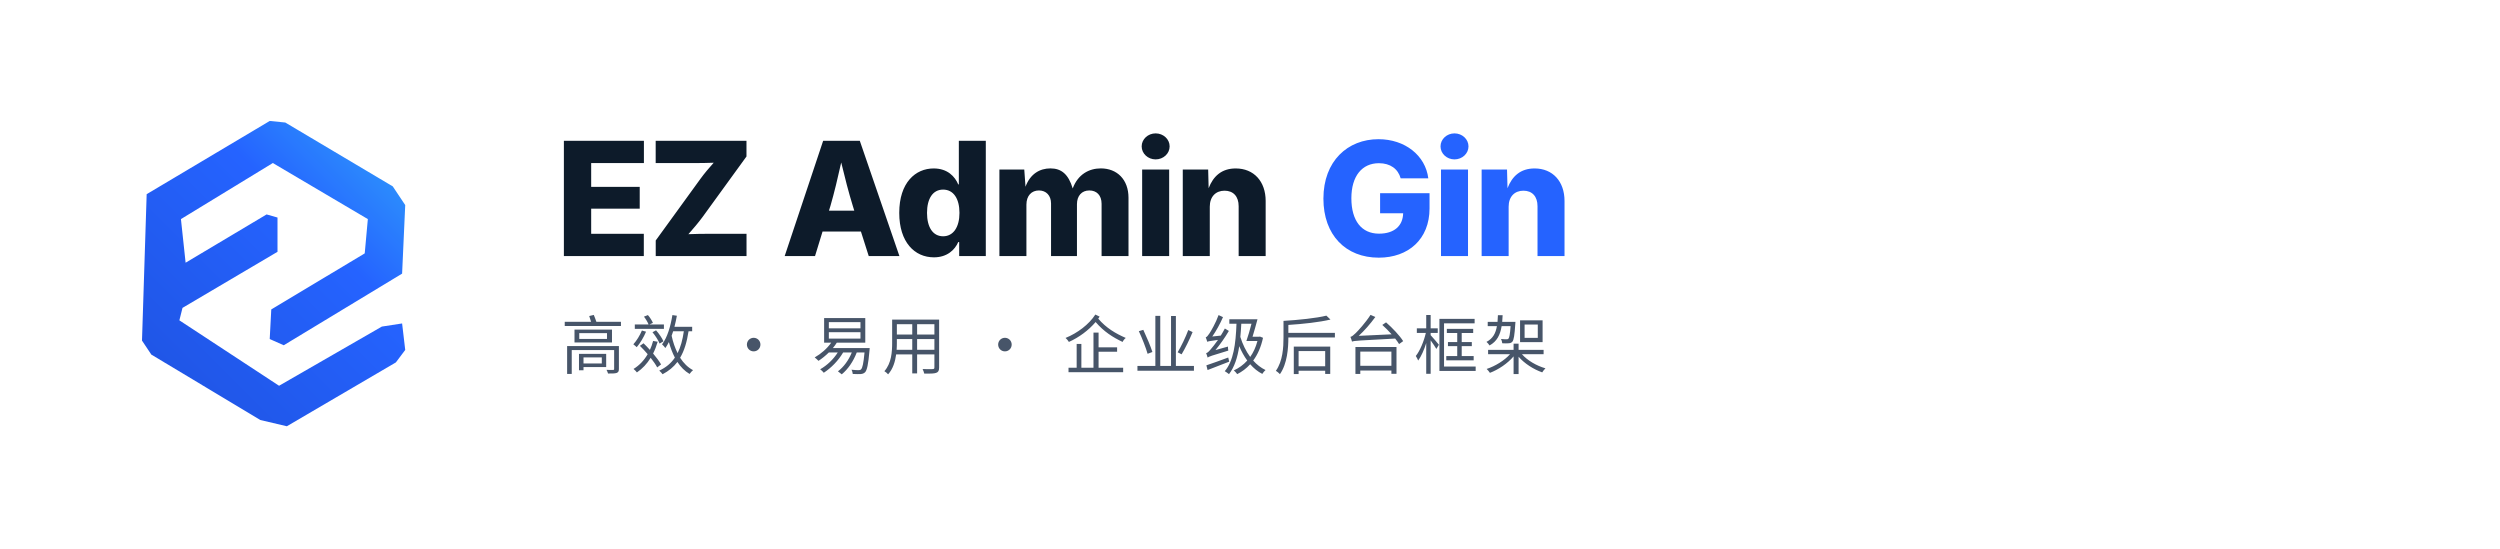
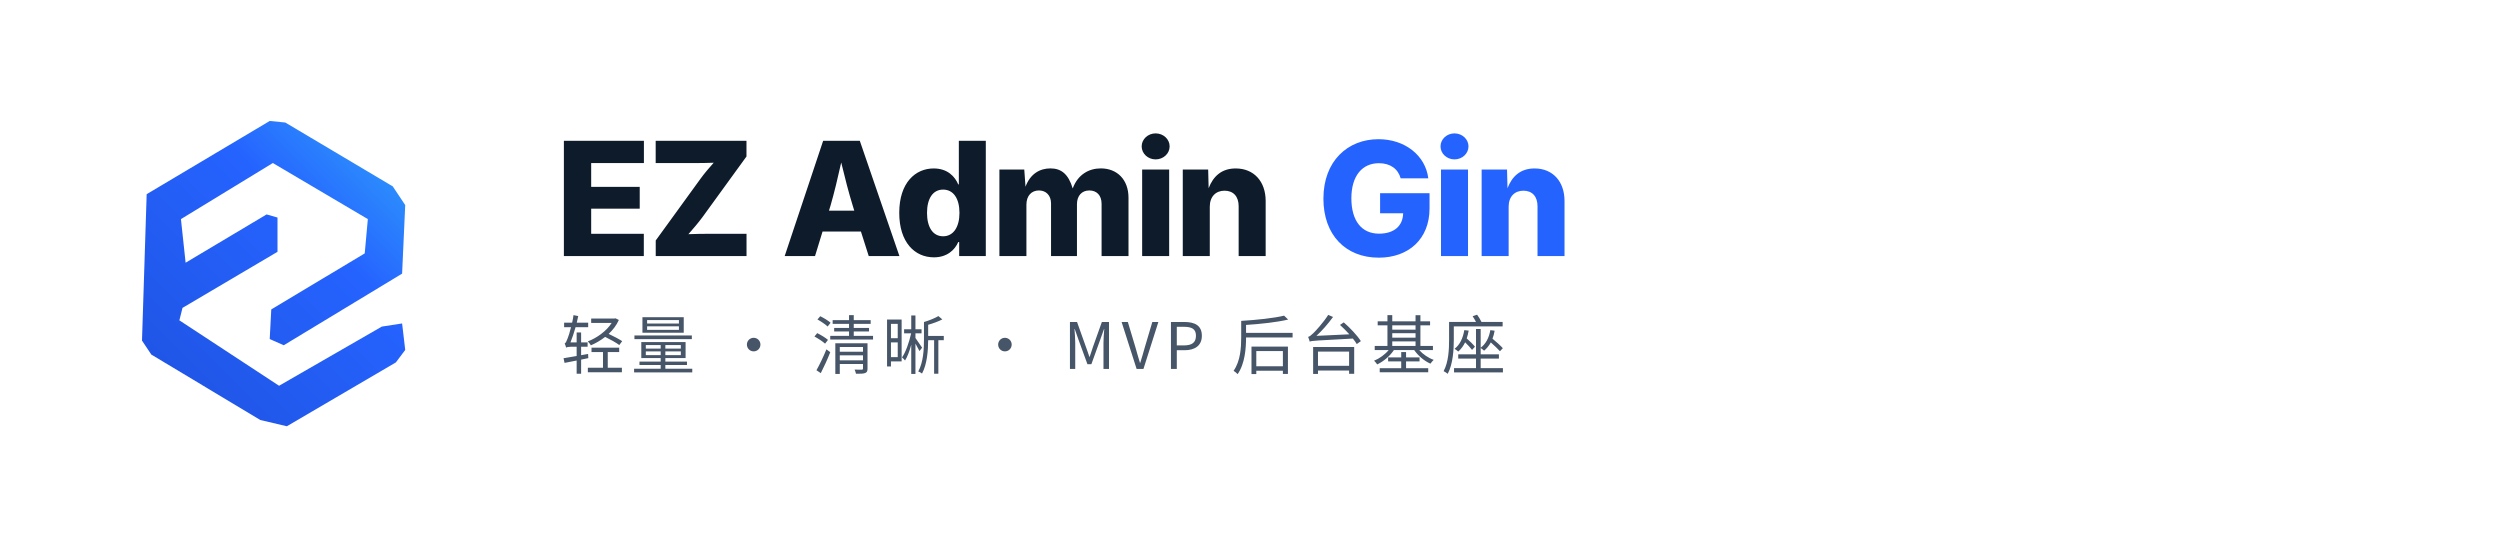
<svg xmlns="http://www.w3.org/2000/svg" viewBox="0 0 820 180" role="img" aria-label="EZ Admin Gin logo horizontal">
  <defs>
    <linearGradient id="ezMarkGradient" x1="0" y1="256" x2="256" y2="0" gradientUnits="userSpaceOnUse">
      <stop offset="0" stop-color="#1D4ED8" />
      <stop offset="0.58" stop-color="#2563FF" />
      <stop offset="1" stop-color="#38D0F8" />
    </linearGradient>
    <filter id="softShadow" x="-20%" y="-20%" width="140%" height="140%">
      <feDropShadow dx="0" dy="12" stdDeviation="12" flood-color="#0D1B2A" flood-opacity="0.10" />
    </filter>
  </defs>
  <g transform="translate(28.000 28.000) scale(0.484375)">
    <g transform="translate(36.239 22.000) scale(1.054726)">
      <path d="M 84.00 2.00 L 5.00 49.00 L 2.00 143.00 L 8.00 152.00 L 78.00 194.00 L 95.00 198.00 L 165.00 157.00 L 171.00 149.00 L 169.00 132.00 L 156.00 134.00 L 90.00 172.00 L 26.00 130.00 L 28.00 122.00 L 89.00 86.00 L 89.00 64.00 L 82.00 62.00 L 30.00 93.00 L 27.00 65.00 L 86.00 29.00 L 147.00 65.00 L 145.00 87.00 L 85.00 123.00 L 84.00 142.00 L 93.00 146.00 L 169.00 100.00 L 171.00 56.00 L 163.00 44.00 L 94.00 3.00 Z" fill="url(#ezMarkGradient)" fill-rule="evenodd" />
    </g>
  </g>
  <g font-family="Inter, 'Inter Display', 'Noto Sans CJK SC', 'Microsoft YaHei', Arial, sans-serif">
    <text x="182" y="84" font-size="52" font-weight="800" letter-spacing="-1.4" fill="#0D1B2A">EZ Admin</text>
    <text x="432" y="84" font-size="52" font-weight="800" letter-spacing="-1.4" fill="#2563FF">Gin</text>
-     <text x="184" y="121" font-family="'Noto Sans CJK SC', 'Microsoft YaHei', 'PingFang SC', sans-serif" font-size="21" font-weight="500" letter-spacing="2" fill="#475569">高效 · 易用 · 企业级后台框架</text>
+     <text x="184" y="121" font-family="'Noto Sans CJK SC', 'Microsoft YaHei', 'PingFang SC', sans-serif" font-size="21" font-weight="500" letter-spacing="2" fill="#475569">轻量 · 清晰 · MVP 后台基座</text>
  </g>
</svg>
